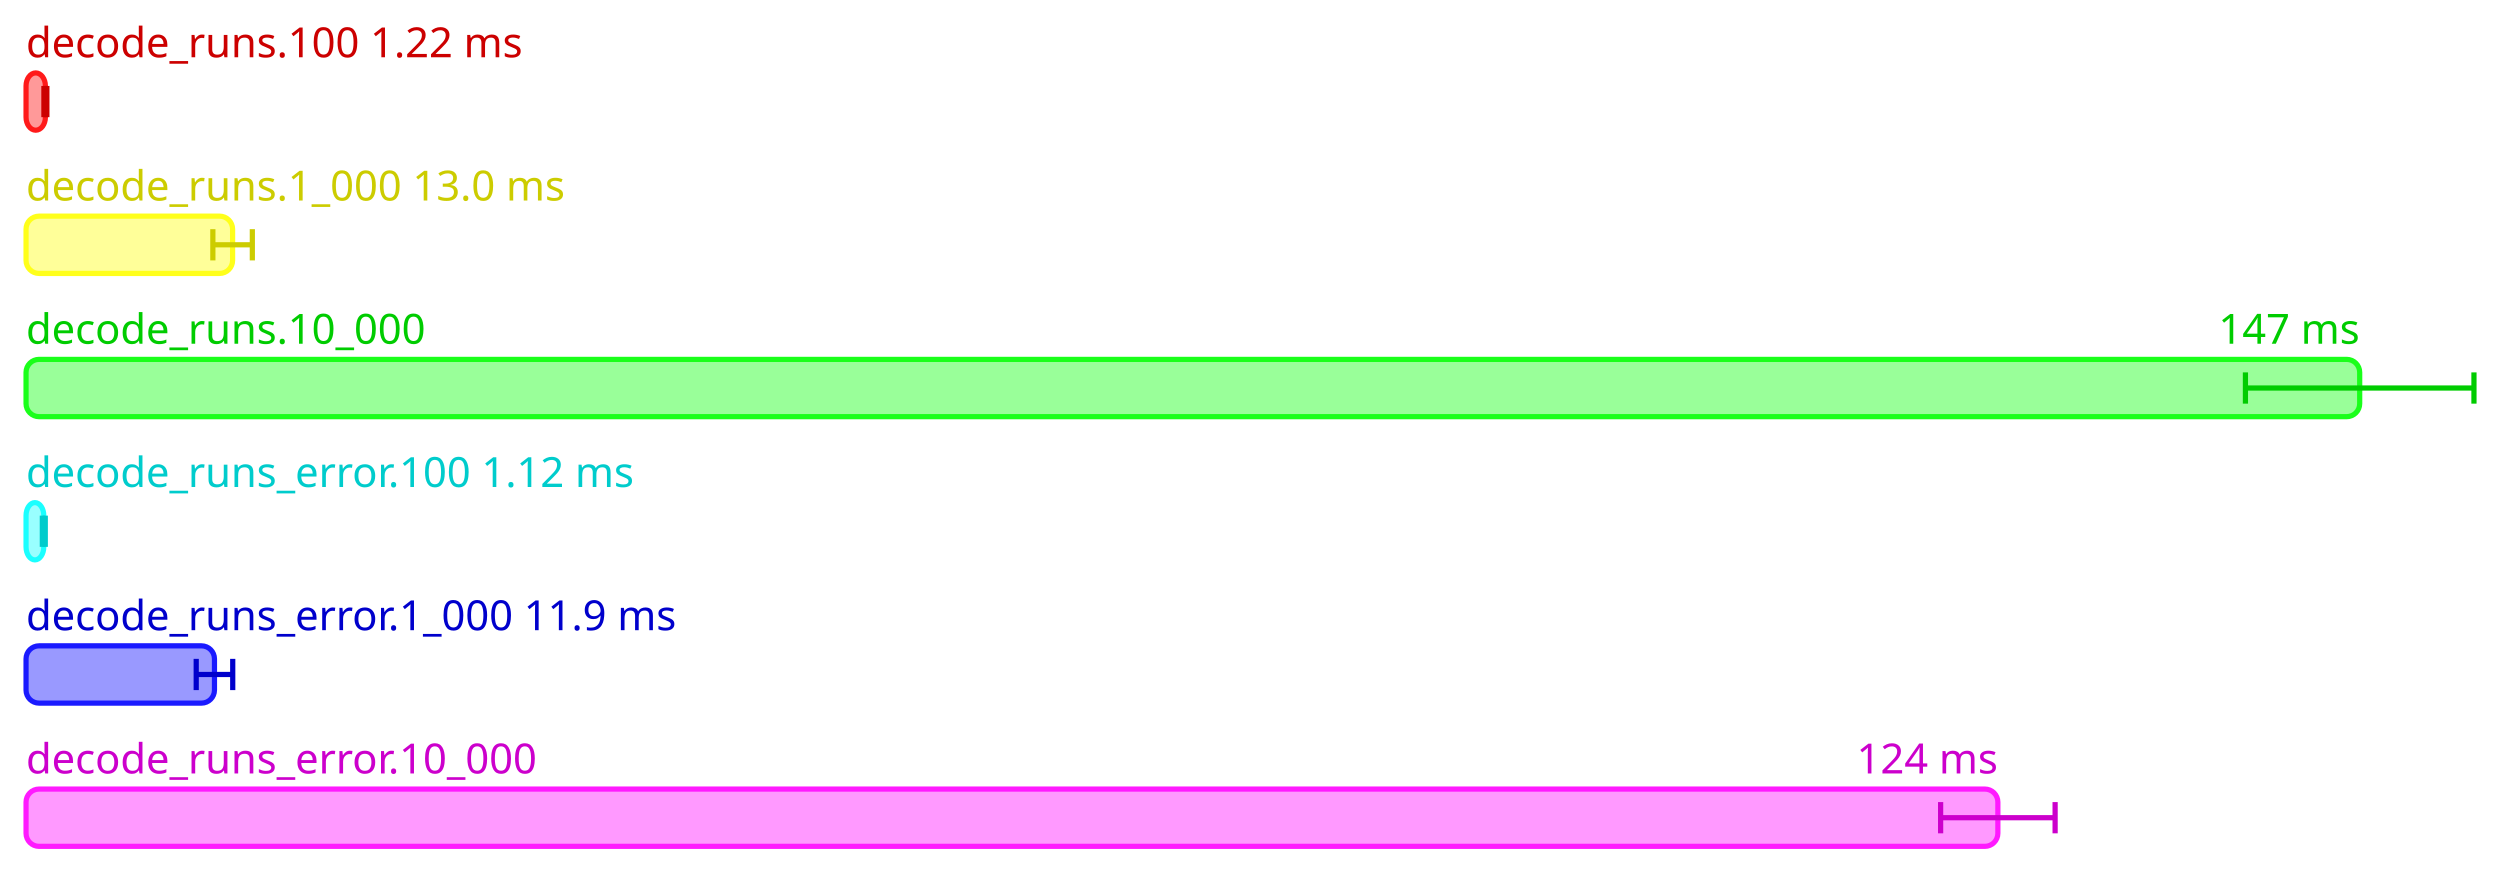
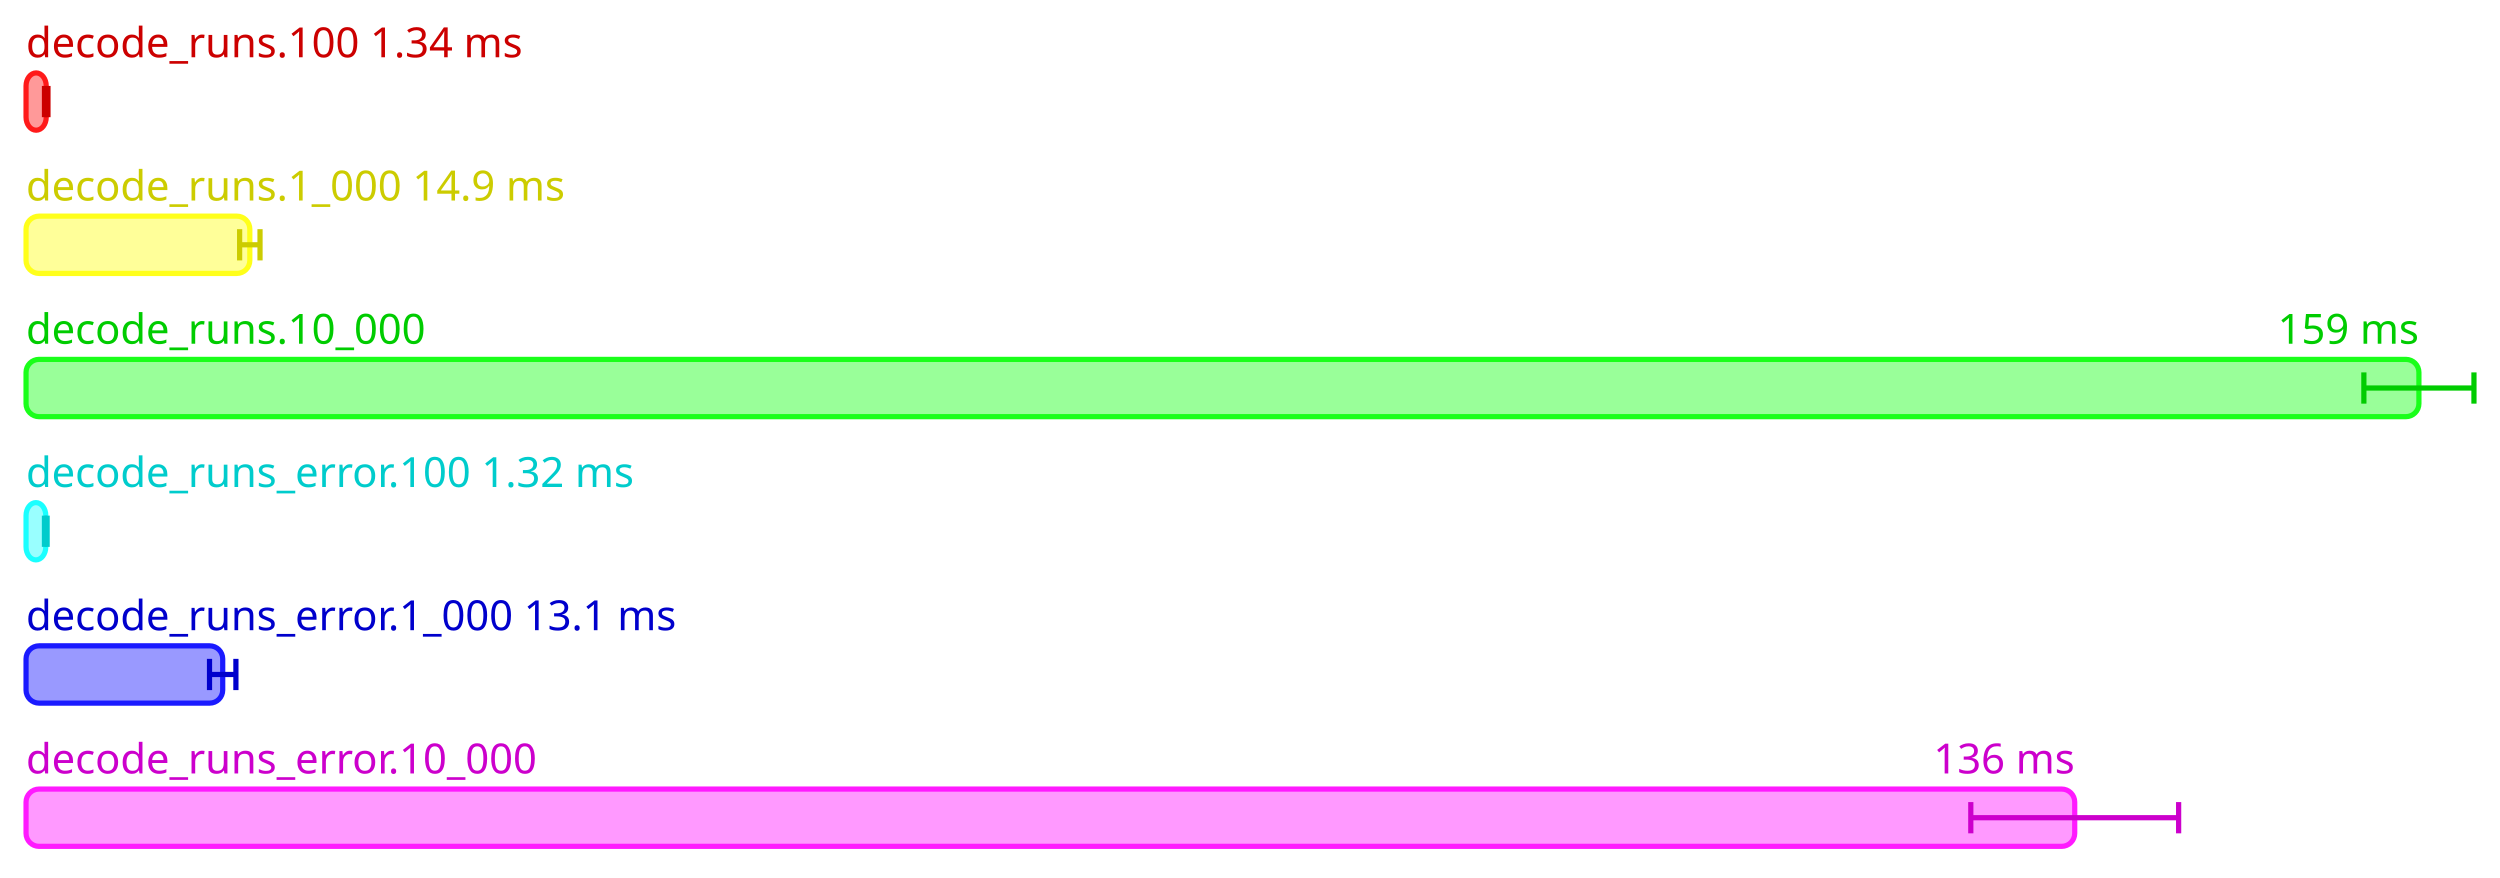
<svg xmlns="http://www.w3.org/2000/svg" height="337" width="960.0" font-size="16" font-family="sans-serif" stroke-width="2">
  <g transform="translate(10.0 0)">
-     <text fill="hsl(0, 100%, 40%)" y="22">decode_runs.100 1.22 ms</text>
+     <text fill="hsl(0, 100%, 40%)" y="22">decode_runs.100 1.34 ms</text>
    <g>
-       <rect y="28" rx="5" height="22" width="7.43" fill="hsl(0, 100%, 80%)" stroke="hsl(0, 100%, 55%)" />
+       <rect y="28" rx="5" height="22" width="7.749" fill="hsl(0, 100%, 80%)" stroke="hsl(0, 100%, 55%)" />
      <g stroke="hsl(0, 100%, 40%)">
-         <line x1="6.863" x2="7.996" y1="39" y2="39" />
-         <line x1="6.863" x2="6.863" y1="33" y2="45" />
-         <line x1="7.996" x2="7.996" y1="33" y2="45" />
+         <line x1="7.081" x2="8.416" y1="39" y2="39" />
+         <line x1="7.081" x2="7.081" y1="33" y2="45" />
+         <line x1="8.416" x2="8.416" y1="33" y2="45" />
      </g>
    </g>
-     <text fill="hsl(60, 100%, 40%)" y="77">decode_runs.1_000 13.0 ms</text>
+     <text fill="hsl(60, 100%, 40%)" y="77">decode_runs.1_000 14.9 ms</text>
    <g>
-       <rect y="83" rx="5" height="22" width="79.317" fill="hsl(60, 100%, 80%)" stroke="hsl(60, 100%, 55%)" />
+       <rect y="83" rx="5" height="22" width="85.932" fill="hsl(60, 100%, 80%)" stroke="hsl(60, 100%, 55%)" />
      <g stroke="hsl(60, 100%, 40%)">
-         <line x1="71.738" x2="86.896" y1="94" y2="94" />
-         <line x1="71.738" x2="71.738" y1="88" y2="100" />
-         <line x1="86.896" x2="86.896" y1="88" y2="100" />
+         <line x1="82.018" x2="89.847" y1="94" y2="94" />
+         <line x1="82.018" x2="82.018" y1="88" y2="100" />
+         <line x1="89.847" x2="89.847" y1="88" y2="100" />
      </g>
    </g>
    <g fill="hsl(120, 100%, 40%)">
      <text y="132">decode_runs.10_000</text>
-       <text y="132" x="896.122" text-anchor="end">147  ms</text>
+       <text y="132" x="918.862" text-anchor="end">159  ms</text>
    </g>
    <g>
-       <rect y="138" rx="5" height="22" width="896.122" fill="hsl(120, 100%, 80%)" stroke="hsl(120, 100%, 55%)" />
+       <rect y="138" rx="5" height="22" width="918.862" fill="hsl(120, 100%, 80%)" stroke="hsl(120, 100%, 55%)" />
      <g stroke="hsl(120, 100%, 40%)">
-         <line x1="852.245" x2="940.0" y1="149" y2="149" />
-         <line x1="852.245" x2="852.245" y1="143" y2="155" />
+         <line x1="897.725" x2="940.0" y1="149" y2="149" />
+         <line x1="897.725" x2="897.725" y1="143" y2="155" />
        <line x1="940.0" x2="940.0" y1="143" y2="155" />
      </g>
    </g>
-     <text fill="hsl(180, 100%, 40%)" y="187">decode_runs_error.100 1.12 ms</text>
+     <text fill="hsl(180, 100%, 40%)" y="187">decode_runs_error.100 1.32 ms</text>
    <g>
-       <rect y="193" rx="5" height="22" width="6.817" fill="hsl(180, 100%, 80%)" stroke="hsl(180, 100%, 55%)" />
+       <rect y="193" rx="5" height="22" width="7.583" fill="hsl(180, 100%, 80%)" stroke="hsl(180, 100%, 55%)" />
      <g stroke="hsl(180, 100%, 40%)">
-         <line x1="6.249" x2="7.386" y1="204" y2="204" />
-         <line x1="6.249" x2="6.249" y1="198" y2="210" />
-         <line x1="7.386" x2="7.386" y1="198" y2="210" />
+         <line x1="7.069" x2="8.096" y1="204" y2="204" />
+         <line x1="7.069" x2="7.069" y1="198" y2="210" />
+         <line x1="8.096" x2="8.096" y1="198" y2="210" />
      </g>
    </g>
-     <text fill="hsl(240, 100%, 40%)" y="242">decode_runs_error.1_000 11.9 ms</text>
+     <text fill="hsl(240, 100%, 40%)" y="242">decode_runs_error.1_000 13.1 ms</text>
    <g>
-       <rect y="248" rx="5" height="22" width="72.356" fill="hsl(240, 100%, 80%)" stroke="hsl(240, 100%, 55%)" />
+       <rect y="248" rx="5" height="22" width="75.52" fill="hsl(240, 100%, 80%)" stroke="hsl(240, 100%, 55%)" />
      <g stroke="hsl(240, 100%, 40%)">
-         <line x1="65.344" x2="79.368" y1="259" y2="259" />
-         <line x1="65.344" x2="65.344" y1="253" y2="265" />
-         <line x1="79.368" x2="79.368" y1="253" y2="265" />
+         <line x1="70.453" x2="80.587" y1="259" y2="259" />
+         <line x1="70.453" x2="70.453" y1="253" y2="265" />
+         <line x1="80.587" x2="80.587" y1="253" y2="265" />
      </g>
    </g>
    <g fill="hsl(300, 100%, 40%)">
      <text y="297">decode_runs_error.10_000</text>
-       <text y="297" x="757.181" text-anchor="end">124  ms</text>
+       <text y="297" x="786.69" text-anchor="end">136  ms</text>
    </g>
    <g>
-       <rect y="303" rx="5" height="22" width="757.181" fill="hsl(300, 100%, 80%)" stroke="hsl(300, 100%, 55%)" />
+       <rect y="303" rx="5" height="22" width="786.69" fill="hsl(300, 100%, 80%)" stroke="hsl(300, 100%, 55%)" />
      <g stroke="hsl(300, 100%, 40%)">
-         <line x1="735.199" x2="779.163" y1="314" y2="314" />
-         <line x1="735.199" x2="735.199" y1="308" y2="320" />
-         <line x1="779.163" x2="779.163" y1="308" y2="320" />
+         <line x1="746.786" x2="826.593" y1="314" y2="314" />
+         <line x1="746.786" x2="746.786" y1="308" y2="320" />
+         <line x1="826.593" x2="826.593" y1="308" y2="320" />
      </g>
    </g>
  </g>
</svg>
